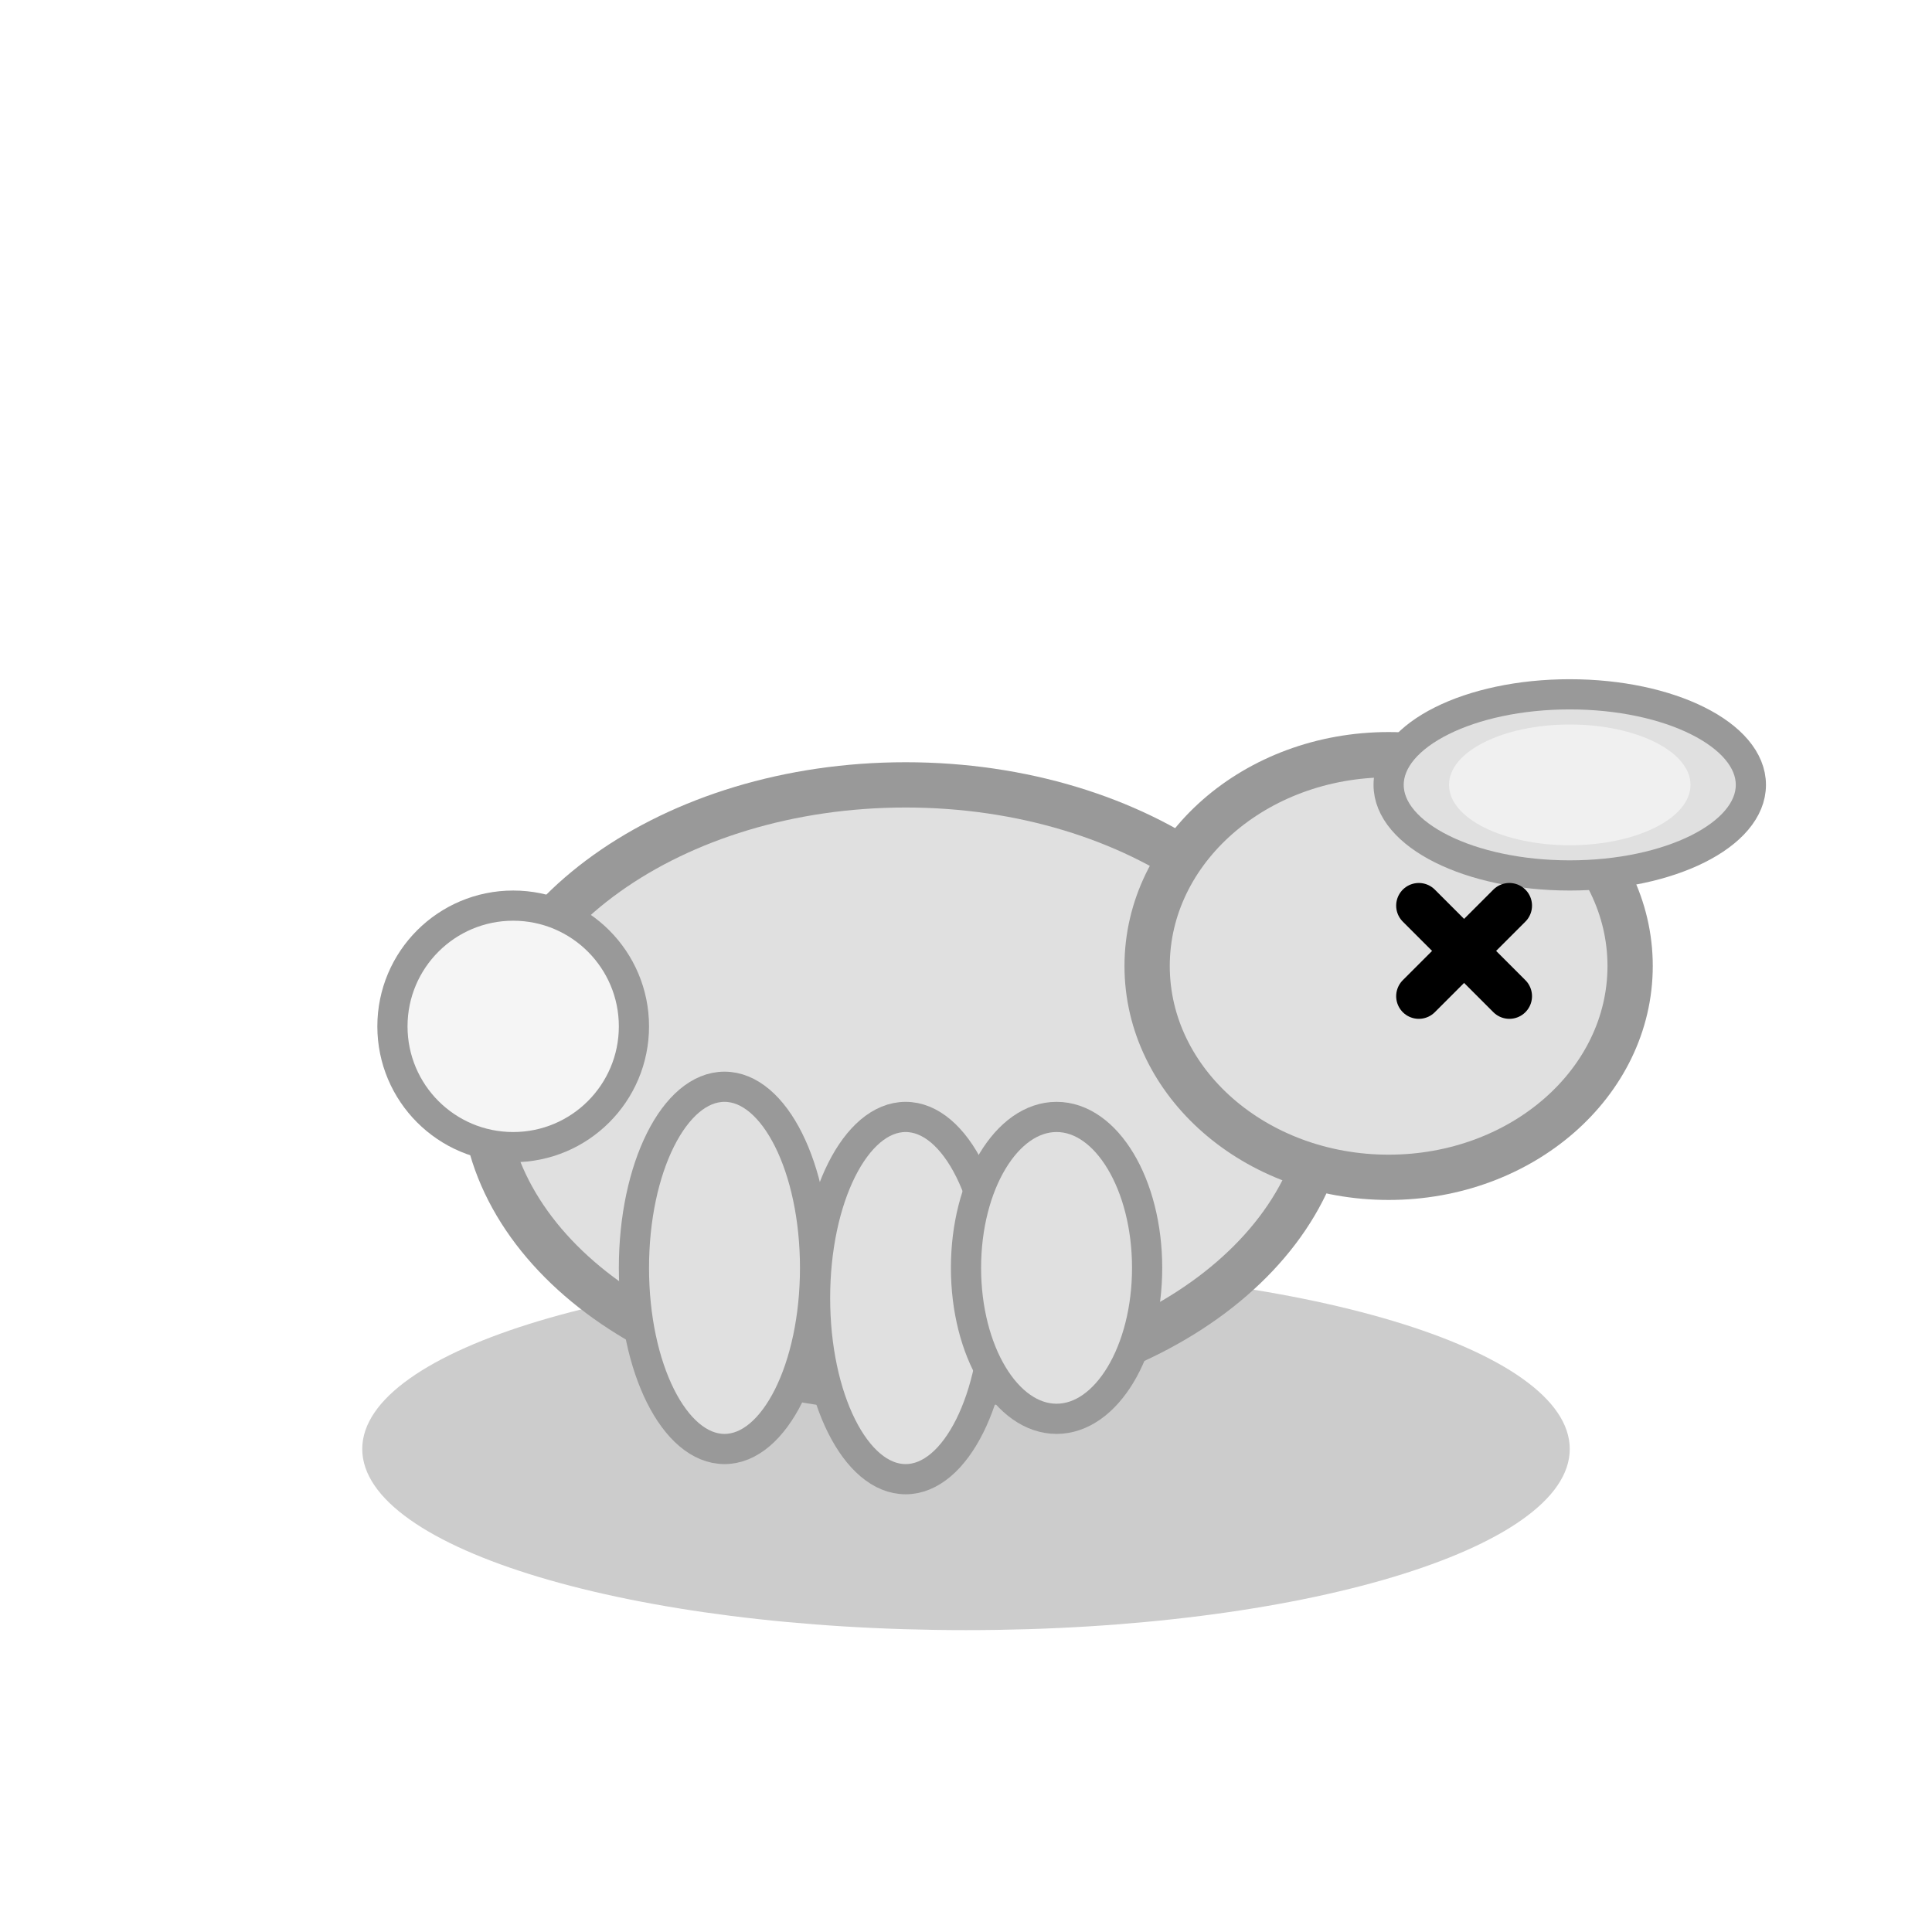
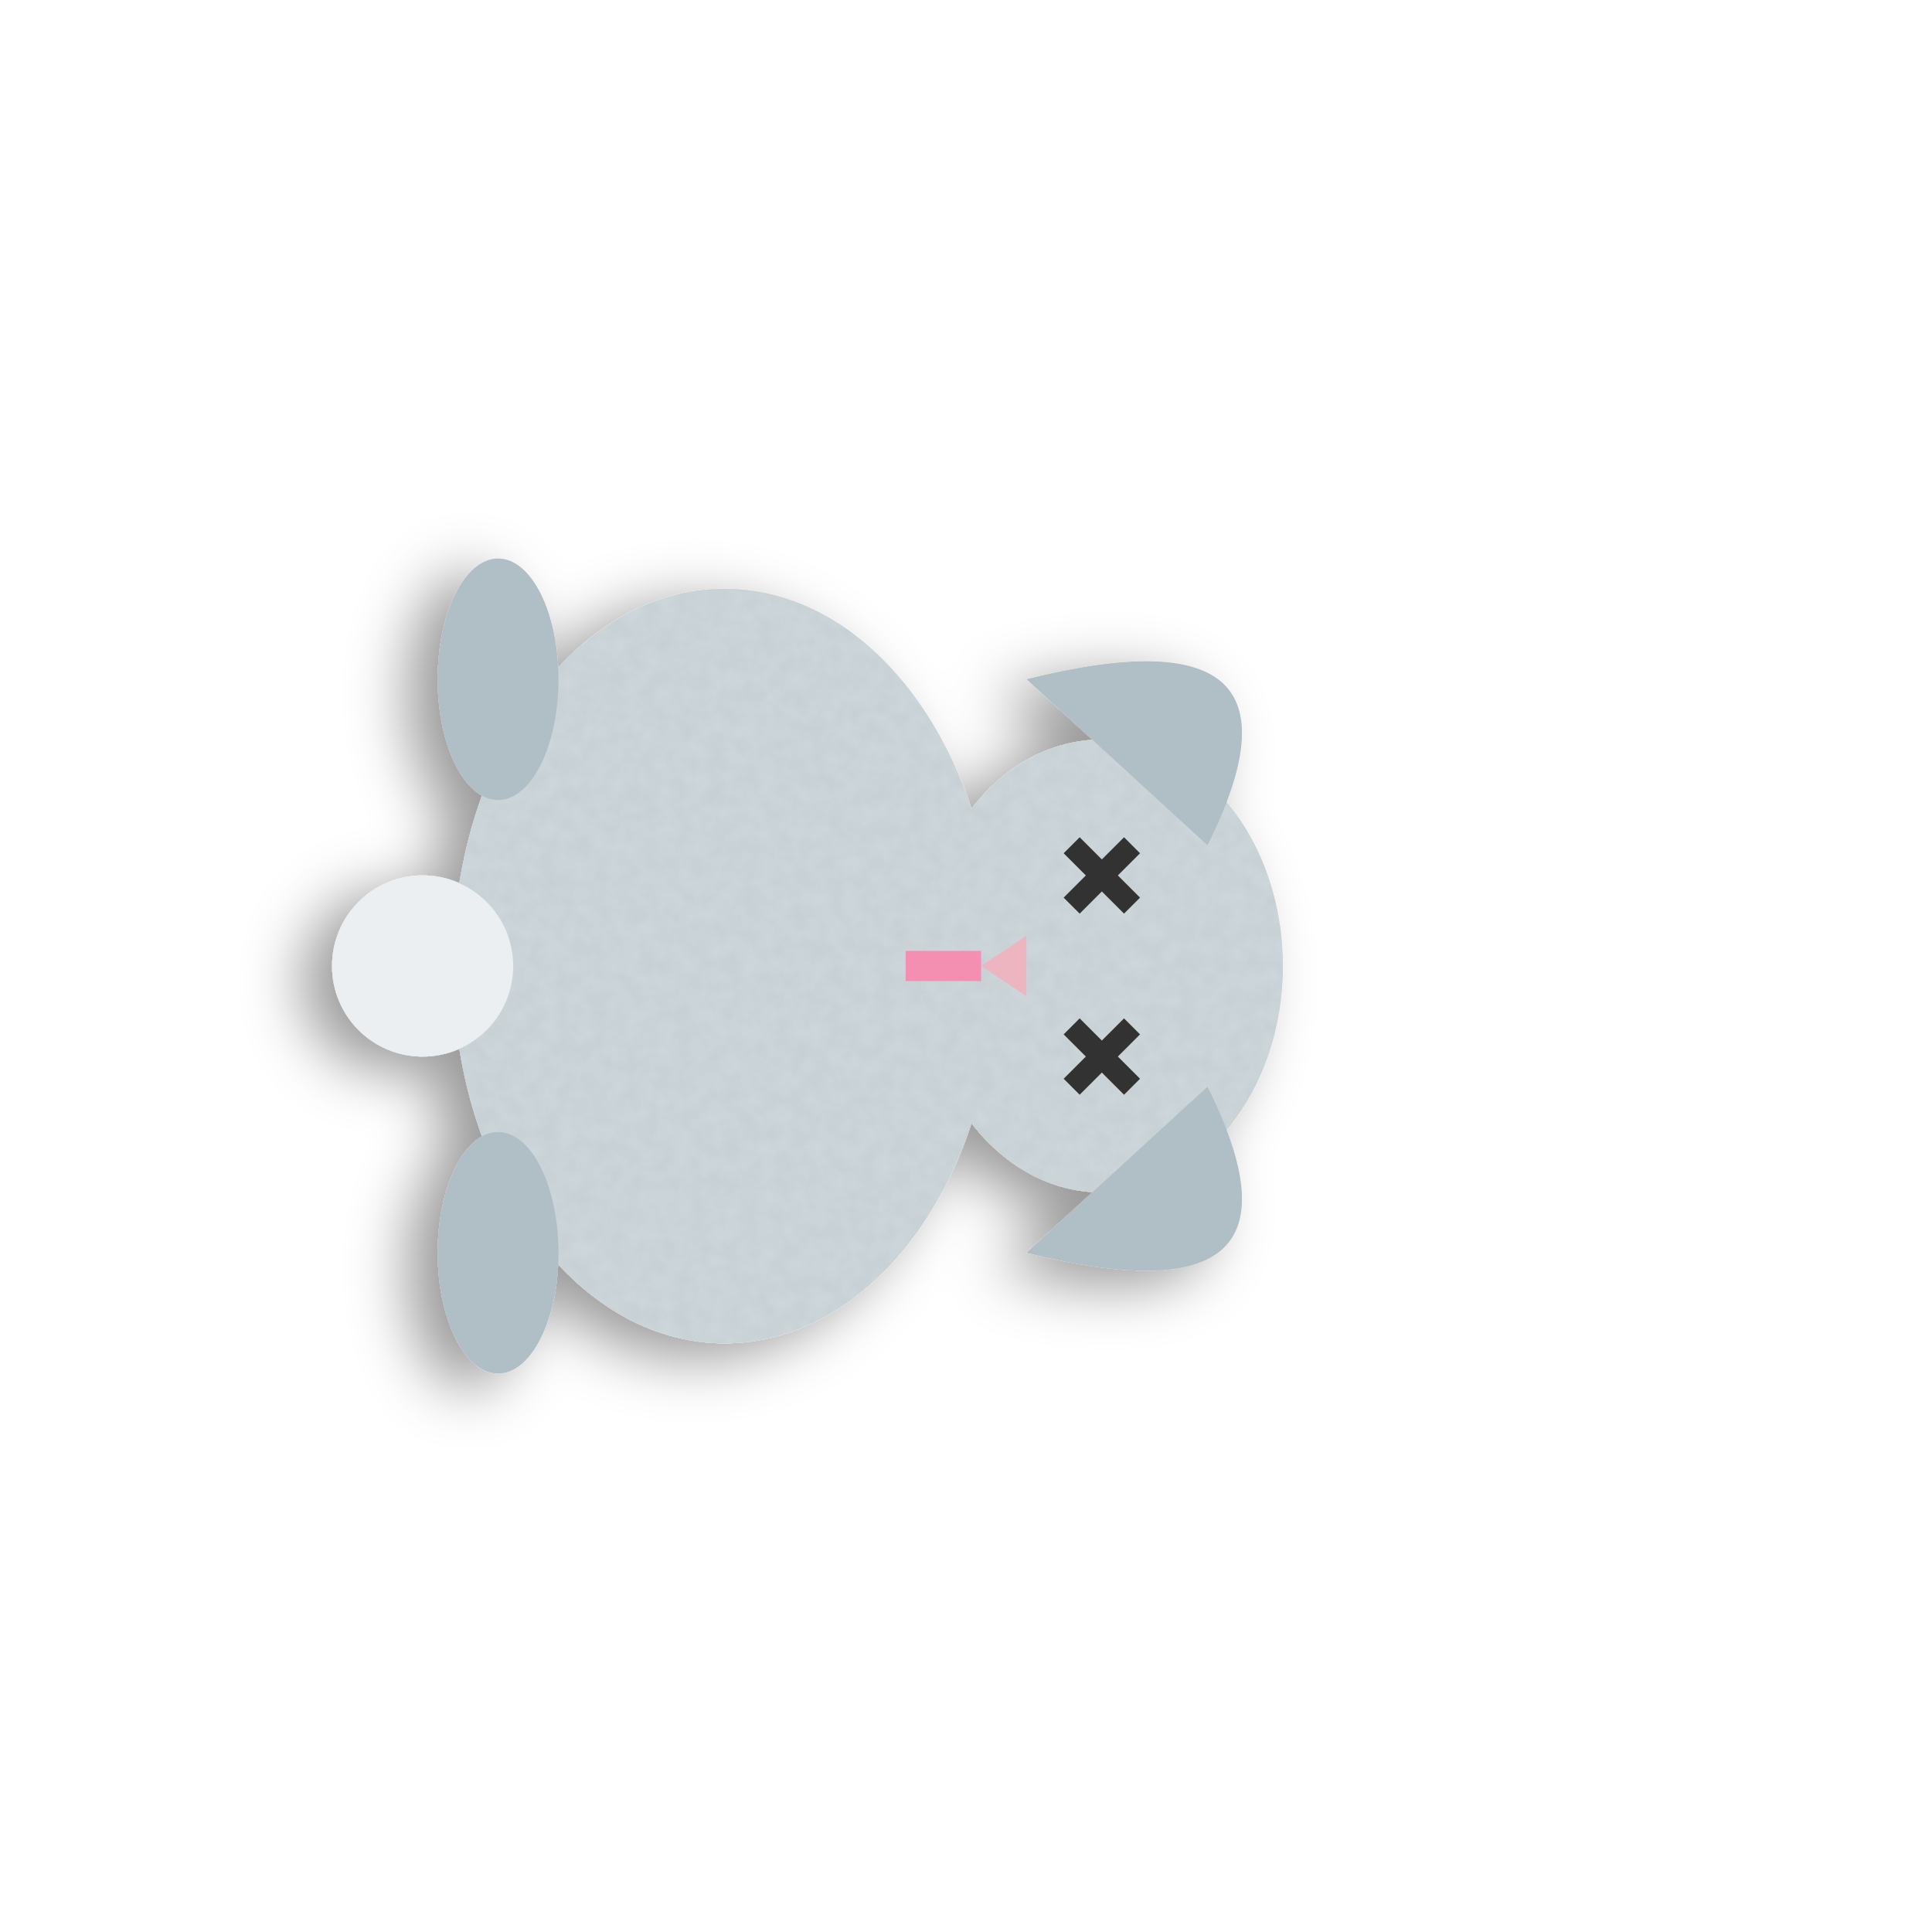
- <svg xmlns="http://www.w3.org/2000/svg" width="64" height="64" viewBox="0 0 64 64">
-   <ellipse cx="32" cy="48" rx="20" ry="6" fill="#000" opacity="0.2" />
-   <ellipse cx="30" cy="36" rx="14" ry="10" fill="#E0E0E0" stroke="#999" stroke-width="1.5" />
-   <ellipse cx="46" cy="32" rx="8" ry="7" fill="#E0E0E0" stroke="#999" stroke-width="1.5" />
-   <ellipse cx="52" cy="26" rx="6" ry="3" fill="#E0E0E0" stroke="#999" stroke-width="1" />
-   <ellipse cx="52" cy="26" rx="4" ry="2" fill="#F0F0F0" />
-   <line x1="47" y1="30" x2="50" y2="33" stroke="#000" stroke-width="1.5" stroke-linecap="round" />
-   <line x1="50" y1="30" x2="47" y2="33" stroke="#000" stroke-width="1.5" stroke-linecap="round" />
-   <ellipse cx="24" cy="42" rx="3" ry="6" fill="#E0E0E0" stroke="#999" stroke-width="1" />
-   <ellipse cx="30" cy="43" rx="3" ry="6" fill="#E0E0E0" stroke="#999" stroke-width="1" />
-   <ellipse cx="35" cy="42" rx="3" ry="5" fill="#E0E0E0" stroke="#999" stroke-width="1" />
-   <circle cx="17" cy="34" r="4" fill="#F5F5F5" stroke="#999" stroke-width="1" />
+ <svg xmlns="http://www.w3.org/2000/svg" width="128" height="128" viewBox="0 0 128 128">
+   <defs>
+     <filter id="softFur">
+       <feTurbulence type="fractalNoise" baseFrequency="0.9" numOctaves="3" result="noise" />
+       <feColorMatrix type="matrix" values="0 0 0 0 0.8  0 0 0 0 0.8  0 0 0 0 0.8  0 0 0 0.5 0" in="noise" result="coloredNoise" />
+       <feComposite operator="in" in="coloredNoise" in2="SourceGraphic" result="composite" />
+       <feBlend mode="multiply" in="composite" in2="SourceGraphic" />
+     </filter>
+     <filter id="dropShadow" x="-20%" y="-20%" width="140%" height="140%">
+       <feGaussianBlur in="SourceAlpha" stdDeviation="2" />
+       <feOffset dx="1" dy="2" result="offsetblur" />
+       <feComponentTransfer>
+         <feFuncA type="linear" slope="0.4" />
+       </feComponentTransfer>
+       <feMerge>
+         <feMergeNode />
+         <feMergeNode in="SourceGraphic" />
+       </feMerge>
+     </filter>
+   </defs>
+   <g filter="url(#dropShadow)" transform="rotate(90 64 64)">
+     <ellipse cx="64" cy="80" rx="25" ry="18" fill="#CFD8DC" filter="url(#softFur)" />
+     <ellipse cx="64" cy="55" rx="15" ry="12" fill="#CFD8DC" filter="url(#softFur)" />
+     <path d="M56,48 Q40,40 45,60" fill="#B0BEC5" />
+     <path d="M72,48 Q88,40 83,60" fill="#B0BEC5" />
+     <ellipse cx="45" cy="95" rx="8" ry="4" fill="#B0BEC5" />
+     <ellipse cx="83" cy="95" rx="8" ry="4" fill="#B0BEC5" />
+     <path d="M56,53 L60,57 M60,53 L56,57" stroke="#333" stroke-width="1.5" />
+     <path d="M68,53 L72,57 M72,53 L68,57" stroke="#333" stroke-width="1.5" />
+     <path d="M62,60 L66,60 L64,63 Z" fill="#EDB5BF" />
+     <path d="M64,63 L64,68" stroke="#F48FB1" stroke-width="2" />
+     <circle cx="64" cy="100" r="6" fill="#ECEFF1" />
+   </g>
</svg>
